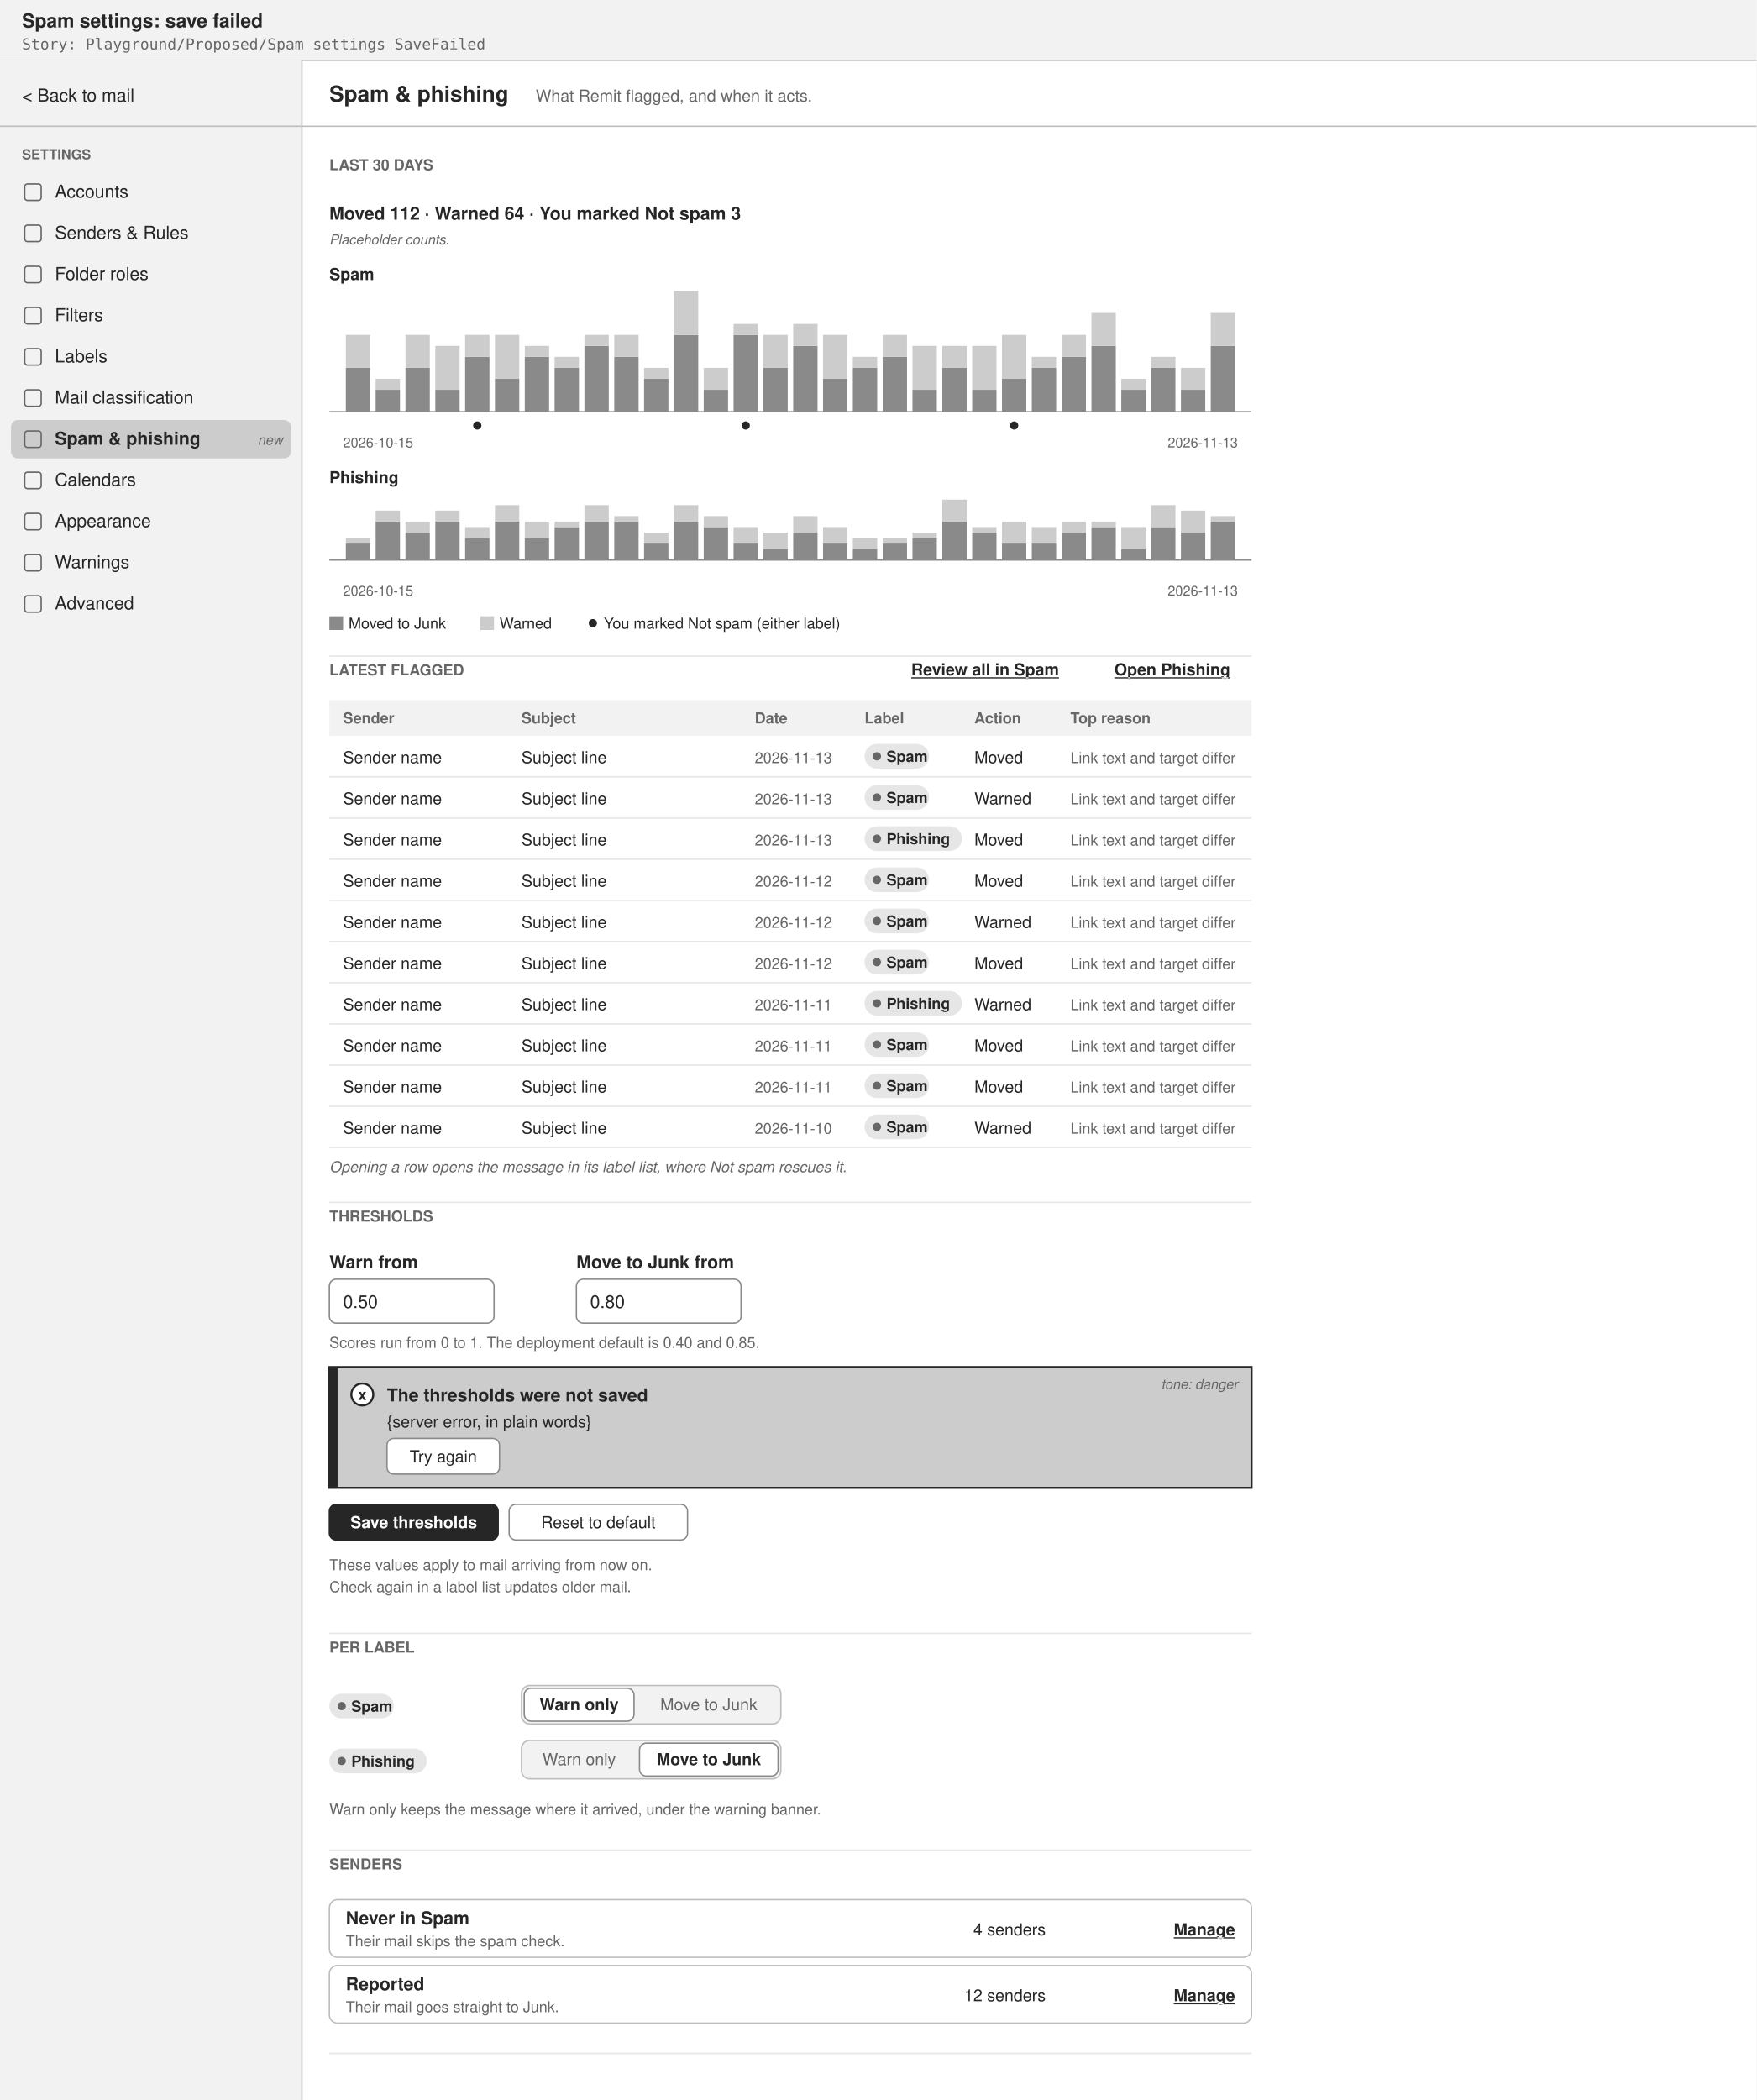
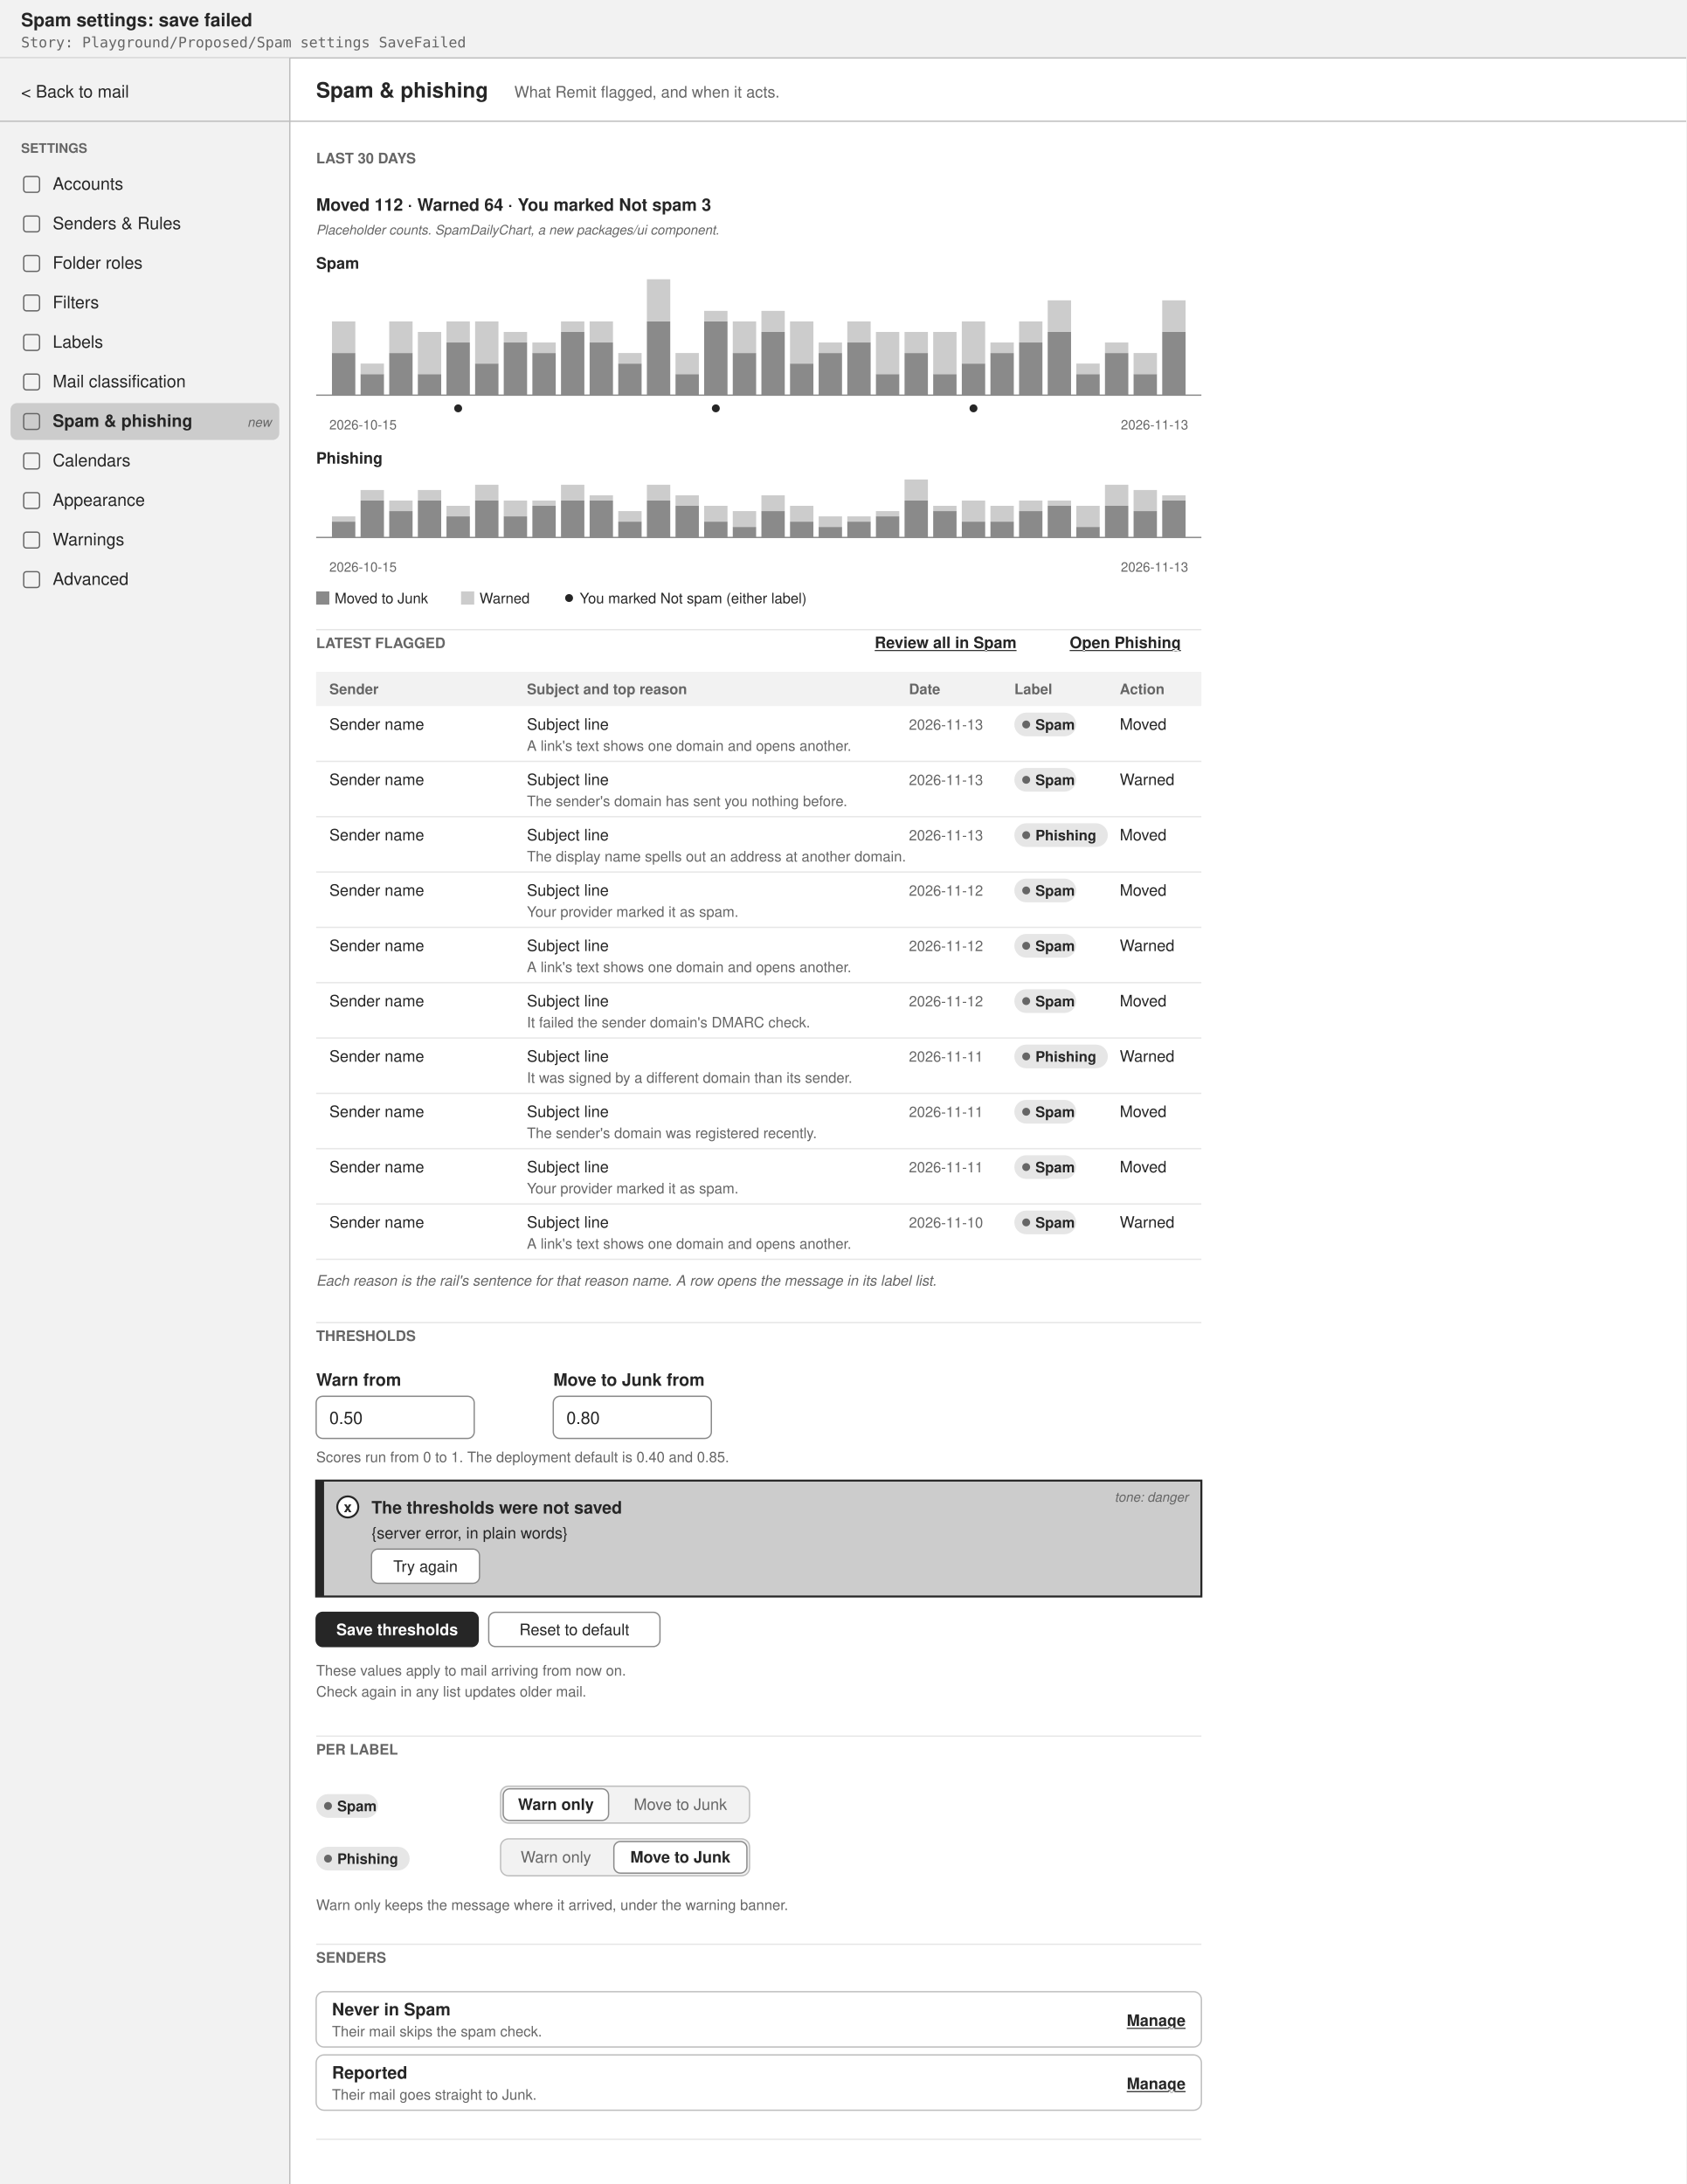
- <svg xmlns="http://www.w3.org/2000/svg" width="1280" height="1530" viewBox="0 0 1280 1530" font-family="Helvetica, Arial, sans-serif">
-   <rect x="0" y="0" width="1280" height="1530" fill="#ffffff" stroke="none" stroke-width="1" />
+ <svg xmlns="http://www.w3.org/2000/svg" width="1280" height="1658" viewBox="0 0 1280 1658" font-family="Helvetica, Arial, sans-serif">
+   <rect x="0" y="0" width="1280" height="1658" fill="#ffffff" stroke="none" stroke-width="1" />
  <rect x="0" y="0" width="1280" height="44" fill="#f2f2f2" stroke="none" stroke-width="1" />
  <line x1="0" y1="44" x2="1280" y2="44" stroke="#bdbdbd" stroke-width="1" />
  <text x="16" y="20" font-size="14" fill="#262626" font-weight="700">Spam settings: save failed</text>
  <text x="16" y="36" font-size="11" fill="#666666" font-family="monospace">Story: Playground/Proposed/Spam settings SaveFailed</text>
  <g transform="translate(0,44)">
-     <rect x="0" y="0" width="220" height="1486" fill="#f2f2f2" stroke="none" stroke-width="1" />
-     <line x1="220" y1="0" x2="220" y2="1486" stroke="#bdbdbd" stroke-width="1" />
+     <rect x="0" y="0" width="220" height="1614" fill="#f2f2f2" stroke="none" stroke-width="1" />
+     <line x1="220" y1="0" x2="220" y2="1614" stroke="#bdbdbd" stroke-width="1" />
    <line x1="0" y1="48" x2="220" y2="48" stroke="#bdbdbd" stroke-width="1" />
    <text x="16" y="30" font-size="13" fill="#262626">&lt; Back to mail</text>
    <text x="16" y="72" font-size="10" fill="#666666" font-weight="700">SETTINGS</text>
    <rect x="18" y="90" width="12" height="12" fill="none" stroke="#666666" stroke-width="1" rx="2" />
    <text x="40" y="100" font-size="13" fill="#262626" font-weight="400">Accounts</text>
    <rect x="18" y="120" width="12" height="12" fill="none" stroke="#666666" stroke-width="1" rx="2" />
    <text x="40" y="130" font-size="13" fill="#262626" font-weight="400">Senders &amp; Rules</text>
    <rect x="18" y="150" width="12" height="12" fill="none" stroke="#666666" stroke-width="1" rx="2" />
    <text x="40" y="160" font-size="13" fill="#262626" font-weight="400">Folder roles</text>
    <rect x="18" y="180" width="12" height="12" fill="none" stroke="#666666" stroke-width="1" rx="2" />
    <text x="40" y="190" font-size="13" fill="#262626" font-weight="400">Filters</text>
    <rect x="18" y="210" width="12" height="12" fill="none" stroke="#666666" stroke-width="1" rx="2" />
    <text x="40" y="220" font-size="13" fill="#262626" font-weight="400">Labels</text>
    <rect x="18" y="240" width="12" height="12" fill="none" stroke="#666666" stroke-width="1" rx="2" />
    <text x="40" y="250" font-size="13" fill="#262626" font-weight="400">Mail classification</text>
    <rect x="8" y="262" width="204" height="28" fill="#cccccc" stroke="none" stroke-width="1" rx="5" />
    <rect x="18" y="270" width="12" height="12" fill="none" stroke="#666666" stroke-width="1" rx="2" />
    <text x="40" y="280" font-size="13" fill="#262626" font-weight="600">Spam &amp; phishing</text>
    <text x="206" y="280" font-size="10" fill="#666666" text-anchor="end" font-style="italic">new</text>
    <rect x="18" y="300" width="12" height="12" fill="none" stroke="#666666" stroke-width="1" rx="2" />
    <text x="40" y="310" font-size="13" fill="#262626" font-weight="400">Calendars</text>
    <rect x="18" y="330" width="12" height="12" fill="none" stroke="#666666" stroke-width="1" rx="2" />
    <text x="40" y="340" font-size="13" fill="#262626" font-weight="400">Appearance</text>
    <rect x="18" y="360" width="12" height="12" fill="none" stroke="#666666" stroke-width="1" rx="2" />
    <text x="40" y="370" font-size="13" fill="#262626" font-weight="400">Warnings</text>
    <rect x="18" y="390" width="12" height="12" fill="none" stroke="#666666" stroke-width="1" rx="2" />
    <text x="40" y="400" font-size="13" fill="#262626" font-weight="400">Advanced</text>
    <line x1="220" y1="48" x2="1280" y2="48" stroke="#bdbdbd" stroke-width="1" />
    <text x="240" y="30" font-size="16" fill="#262626" font-weight="700">Spam &amp; phishing</text>
    <text x="390.4" y="30" font-size="12" fill="#666666">What Remit flagged, and when it acts.</text>
    <text x="240" y="80" font-size="11" fill="#666666" font-weight="700">LAST 30 DAYS</text>
    <text x="240" y="116" font-size="13" fill="#262626" font-weight="600">Moved 112  ·  Warned 64  ·  You marked Not spam 3</text>
-     <text x="240" y="134" font-size="10" fill="#666666" font-style="italic">Placeholder counts.</text>
+     <text x="240" y="134" font-size="10" fill="#666666" font-style="italic">Placeholder counts. SpamDailyChart, a new packages/ui component.</text>
    <text x="240" y="160" font-size="12" fill="#262626" font-weight="600">Spam</text>
    <rect x="240" y="166" width="672" height="120" fill="#ffffff" stroke="none" stroke-width="1" />
    <line x1="240" y1="256" x2="912" y2="256" stroke="#8a8a8a" stroke-width="1" />
    <rect x="252" y="224" width="17.733" height="32" fill="#8a8a8a" stroke="none" stroke-width="1" />
    <rect x="252" y="200" width="17.733" height="24" fill="#cccccc" stroke="none" stroke-width="1" />
    <rect x="273.733" y="240" width="17.733" height="16" fill="#8a8a8a" stroke="none" stroke-width="1" />
    <rect x="273.733" y="232" width="17.733" height="8" fill="#cccccc" stroke="none" stroke-width="1" />
    <rect x="295.467" y="224" width="17.733" height="32" fill="#8a8a8a" stroke="none" stroke-width="1" />
    <rect x="295.467" y="200" width="17.733" height="24" fill="#cccccc" stroke="none" stroke-width="1" />
    <rect x="317.2" y="240" width="17.733" height="16" fill="#8a8a8a" stroke="none" stroke-width="1" />
    <rect x="317.2" y="208" width="17.733" height="32" fill="#cccccc" stroke="none" stroke-width="1" />
    <rect x="338.933" y="216" width="17.733" height="40" fill="#8a8a8a" stroke="none" stroke-width="1" />
    <rect x="338.933" y="200" width="17.733" height="16" fill="#cccccc" stroke="none" stroke-width="1" />
    <circle cx="347.8" cy="266" r="3" fill="#262626" />
    <rect x="360.667" y="232" width="17.733" height="24" fill="#8a8a8a" stroke="none" stroke-width="1" />
    <rect x="360.667" y="200" width="17.733" height="32" fill="#cccccc" stroke="none" stroke-width="1" />
    <rect x="382.4" y="216" width="17.733" height="40" fill="#8a8a8a" stroke="none" stroke-width="1" />
    <rect x="382.4" y="208" width="17.733" height="8" fill="#cccccc" stroke="none" stroke-width="1" />
    <rect x="404.133" y="224" width="17.733" height="32" fill="#8a8a8a" stroke="none" stroke-width="1" />
    <rect x="404.133" y="216" width="17.733" height="8" fill="#cccccc" stroke="none" stroke-width="1" />
    <rect x="425.867" y="208" width="17.733" height="48" fill="#8a8a8a" stroke="none" stroke-width="1" />
    <rect x="425.867" y="200" width="17.733" height="8" fill="#cccccc" stroke="none" stroke-width="1" />
    <rect x="447.6" y="216" width="17.733" height="40" fill="#8a8a8a" stroke="none" stroke-width="1" />
    <rect x="447.6" y="200" width="17.733" height="16" fill="#cccccc" stroke="none" stroke-width="1" />
    <rect x="469.333" y="232" width="17.733" height="24" fill="#8a8a8a" stroke="none" stroke-width="1" />
    <rect x="469.333" y="224" width="17.733" height="8" fill="#cccccc" stroke="none" stroke-width="1" />
    <rect x="491.067" y="200" width="17.733" height="56" fill="#8a8a8a" stroke="none" stroke-width="1" />
    <rect x="491.067" y="168" width="17.733" height="32" fill="#cccccc" stroke="none" stroke-width="1" />
    <rect x="512.8" y="240" width="17.733" height="16" fill="#8a8a8a" stroke="none" stroke-width="1" />
    <rect x="512.8" y="224" width="17.733" height="16" fill="#cccccc" stroke="none" stroke-width="1" />
    <rect x="534.533" y="200" width="17.733" height="56" fill="#8a8a8a" stroke="none" stroke-width="1" />
    <rect x="534.533" y="192" width="17.733" height="8" fill="#cccccc" stroke="none" stroke-width="1" />
    <circle cx="543.4" cy="266" r="3" fill="#262626" />
    <rect x="556.267" y="224" width="17.733" height="32" fill="#8a8a8a" stroke="none" stroke-width="1" />
    <rect x="556.267" y="200" width="17.733" height="24" fill="#cccccc" stroke="none" stroke-width="1" />
    <rect x="578" y="208" width="17.733" height="48" fill="#8a8a8a" stroke="none" stroke-width="1" />
    <rect x="578" y="192" width="17.733" height="16" fill="#cccccc" stroke="none" stroke-width="1" />
    <rect x="599.733" y="232" width="17.733" height="24" fill="#8a8a8a" stroke="none" stroke-width="1" />
    <rect x="599.733" y="200" width="17.733" height="32" fill="#cccccc" stroke="none" stroke-width="1" />
    <rect x="621.467" y="224" width="17.733" height="32" fill="#8a8a8a" stroke="none" stroke-width="1" />
    <rect x="621.467" y="216" width="17.733" height="8" fill="#cccccc" stroke="none" stroke-width="1" />
    <rect x="643.2" y="216" width="17.733" height="40" fill="#8a8a8a" stroke="none" stroke-width="1" />
    <rect x="643.2" y="200" width="17.733" height="16" fill="#cccccc" stroke="none" stroke-width="1" />
    <rect x="664.933" y="240" width="17.733" height="16" fill="#8a8a8a" stroke="none" stroke-width="1" />
    <rect x="664.933" y="208" width="17.733" height="32" fill="#cccccc" stroke="none" stroke-width="1" />
    <rect x="686.667" y="224" width="17.733" height="32" fill="#8a8a8a" stroke="none" stroke-width="1" />
    <rect x="686.667" y="208" width="17.733" height="16" fill="#cccccc" stroke="none" stroke-width="1" />
    <rect x="708.4" y="240" width="17.733" height="16" fill="#8a8a8a" stroke="none" stroke-width="1" />
    <rect x="708.4" y="208" width="17.733" height="32" fill="#cccccc" stroke="none" stroke-width="1" />
    <rect x="730.133" y="232" width="17.733" height="24" fill="#8a8a8a" stroke="none" stroke-width="1" />
    <rect x="730.133" y="200" width="17.733" height="32" fill="#cccccc" stroke="none" stroke-width="1" />
    <circle cx="739" cy="266" r="3" fill="#262626" />
    <rect x="751.867" y="224" width="17.733" height="32" fill="#8a8a8a" stroke="none" stroke-width="1" />
    <rect x="751.867" y="216" width="17.733" height="8" fill="#cccccc" stroke="none" stroke-width="1" />
    <rect x="773.6" y="216" width="17.733" height="40" fill="#8a8a8a" stroke="none" stroke-width="1" />
    <rect x="773.6" y="200" width="17.733" height="16" fill="#cccccc" stroke="none" stroke-width="1" />
    <rect x="795.333" y="208" width="17.733" height="48" fill="#8a8a8a" stroke="none" stroke-width="1" />
    <rect x="795.333" y="184" width="17.733" height="24" fill="#cccccc" stroke="none" stroke-width="1" />
    <rect x="817.067" y="240" width="17.733" height="16" fill="#8a8a8a" stroke="none" stroke-width="1" />
    <rect x="817.067" y="232" width="17.733" height="8" fill="#cccccc" stroke="none" stroke-width="1" />
    <rect x="838.8" y="224" width="17.733" height="32" fill="#8a8a8a" stroke="none" stroke-width="1" />
    <rect x="838.8" y="216" width="17.733" height="8" fill="#cccccc" stroke="none" stroke-width="1" />
    <rect x="860.533" y="240" width="17.733" height="16" fill="#8a8a8a" stroke="none" stroke-width="1" />
    <rect x="860.533" y="224" width="17.733" height="16" fill="#cccccc" stroke="none" stroke-width="1" />
    <rect x="882.267" y="208" width="17.733" height="48" fill="#8a8a8a" stroke="none" stroke-width="1" />
    <rect x="882.267" y="184" width="17.733" height="24" fill="#cccccc" stroke="none" stroke-width="1" />
    <text x="250" y="282" font-size="10" fill="#666666">2026-10-15</text>
    <text x="902" y="282" font-size="10" fill="#666666" text-anchor="end">2026-11-13</text>
    <text x="240" y="308" font-size="12" fill="#262626" font-weight="600">Phishing</text>
    <rect x="240" y="314" width="672" height="80" fill="#ffffff" stroke="none" stroke-width="1" />
    <line x1="240" y1="364" x2="912" y2="364" stroke="#8a8a8a" stroke-width="1" />
    <rect x="252" y="352" width="17.733" height="12" fill="#8a8a8a" stroke="none" stroke-width="1" />
    <rect x="252" y="348" width="17.733" height="4" fill="#cccccc" stroke="none" stroke-width="1" />
    <rect x="273.733" y="336" width="17.733" height="28" fill="#8a8a8a" stroke="none" stroke-width="1" />
    <rect x="273.733" y="328" width="17.733" height="8" fill="#cccccc" stroke="none" stroke-width="1" />
    <rect x="295.467" y="344" width="17.733" height="20" fill="#8a8a8a" stroke="none" stroke-width="1" />
    <rect x="295.467" y="336" width="17.733" height="8" fill="#cccccc" stroke="none" stroke-width="1" />
    <rect x="317.2" y="336" width="17.733" height="28" fill="#8a8a8a" stroke="none" stroke-width="1" />
    <rect x="317.2" y="328" width="17.733" height="8" fill="#cccccc" stroke="none" stroke-width="1" />
    <rect x="338.933" y="348" width="17.733" height="16" fill="#8a8a8a" stroke="none" stroke-width="1" />
    <rect x="338.933" y="340" width="17.733" height="8" fill="#cccccc" stroke="none" stroke-width="1" />
    <rect x="360.667" y="336" width="17.733" height="28" fill="#8a8a8a" stroke="none" stroke-width="1" />
    <rect x="360.667" y="324" width="17.733" height="12" fill="#cccccc" stroke="none" stroke-width="1" />
    <rect x="382.4" y="348" width="17.733" height="16" fill="#8a8a8a" stroke="none" stroke-width="1" />
    <rect x="382.4" y="336" width="17.733" height="12" fill="#cccccc" stroke="none" stroke-width="1" />
    <rect x="404.133" y="340" width="17.733" height="24" fill="#8a8a8a" stroke="none" stroke-width="1" />
    <rect x="404.133" y="336" width="17.733" height="4" fill="#cccccc" stroke="none" stroke-width="1" />
    <rect x="425.867" y="336" width="17.733" height="28" fill="#8a8a8a" stroke="none" stroke-width="1" />
    <rect x="425.867" y="324" width="17.733" height="12" fill="#cccccc" stroke="none" stroke-width="1" />
    <rect x="447.6" y="336" width="17.733" height="28" fill="#8a8a8a" stroke="none" stroke-width="1" />
    <rect x="447.6" y="332" width="17.733" height="4" fill="#cccccc" stroke="none" stroke-width="1" />
    <rect x="469.333" y="352" width="17.733" height="12" fill="#8a8a8a" stroke="none" stroke-width="1" />
    <rect x="469.333" y="344" width="17.733" height="8" fill="#cccccc" stroke="none" stroke-width="1" />
    <rect x="491.067" y="336" width="17.733" height="28" fill="#8a8a8a" stroke="none" stroke-width="1" />
    <rect x="491.067" y="324" width="17.733" height="12" fill="#cccccc" stroke="none" stroke-width="1" />
    <rect x="512.8" y="340" width="17.733" height="24" fill="#8a8a8a" stroke="none" stroke-width="1" />
    <rect x="512.8" y="332" width="17.733" height="8" fill="#cccccc" stroke="none" stroke-width="1" />
    <rect x="534.533" y="352" width="17.733" height="12" fill="#8a8a8a" stroke="none" stroke-width="1" />
    <rect x="534.533" y="340" width="17.733" height="12" fill="#cccccc" stroke="none" stroke-width="1" />
    <rect x="556.267" y="356" width="17.733" height="8" fill="#8a8a8a" stroke="none" stroke-width="1" />
    <rect x="556.267" y="344" width="17.733" height="12" fill="#cccccc" stroke="none" stroke-width="1" />
    <rect x="578" y="344" width="17.733" height="20" fill="#8a8a8a" stroke="none" stroke-width="1" />
    <rect x="578" y="332" width="17.733" height="12" fill="#cccccc" stroke="none" stroke-width="1" />
    <rect x="599.733" y="352" width="17.733" height="12" fill="#8a8a8a" stroke="none" stroke-width="1" />
    <rect x="599.733" y="340" width="17.733" height="12" fill="#cccccc" stroke="none" stroke-width="1" />
    <rect x="621.467" y="356" width="17.733" height="8" fill="#8a8a8a" stroke="none" stroke-width="1" />
    <rect x="621.467" y="348" width="17.733" height="8" fill="#cccccc" stroke="none" stroke-width="1" />
    <rect x="643.2" y="352" width="17.733" height="12" fill="#8a8a8a" stroke="none" stroke-width="1" />
    <rect x="643.2" y="348" width="17.733" height="4" fill="#cccccc" stroke="none" stroke-width="1" />
    <rect x="664.933" y="348" width="17.733" height="16" fill="#8a8a8a" stroke="none" stroke-width="1" />
    <rect x="664.933" y="344" width="17.733" height="4" fill="#cccccc" stroke="none" stroke-width="1" />
    <rect x="686.667" y="336" width="17.733" height="28" fill="#8a8a8a" stroke="none" stroke-width="1" />
    <rect x="686.667" y="320" width="17.733" height="16" fill="#cccccc" stroke="none" stroke-width="1" />
    <rect x="708.4" y="344" width="17.733" height="20" fill="#8a8a8a" stroke="none" stroke-width="1" />
    <rect x="708.4" y="340" width="17.733" height="4" fill="#cccccc" stroke="none" stroke-width="1" />
    <rect x="730.133" y="352" width="17.733" height="12" fill="#8a8a8a" stroke="none" stroke-width="1" />
    <rect x="730.133" y="336" width="17.733" height="16" fill="#cccccc" stroke="none" stroke-width="1" />
    <rect x="751.867" y="352" width="17.733" height="12" fill="#8a8a8a" stroke="none" stroke-width="1" />
    <rect x="751.867" y="340" width="17.733" height="12" fill="#cccccc" stroke="none" stroke-width="1" />
    <rect x="773.6" y="344" width="17.733" height="20" fill="#8a8a8a" stroke="none" stroke-width="1" />
    <rect x="773.6" y="336" width="17.733" height="8" fill="#cccccc" stroke="none" stroke-width="1" />
    <rect x="795.333" y="340" width="17.733" height="24" fill="#8a8a8a" stroke="none" stroke-width="1" />
    <rect x="795.333" y="336" width="17.733" height="4" fill="#cccccc" stroke="none" stroke-width="1" />
    <rect x="817.067" y="356" width="17.733" height="8" fill="#8a8a8a" stroke="none" stroke-width="1" />
    <rect x="817.067" y="340" width="17.733" height="16" fill="#cccccc" stroke="none" stroke-width="1" />
    <rect x="838.8" y="340" width="17.733" height="24" fill="#8a8a8a" stroke="none" stroke-width="1" />
    <rect x="838.8" y="324" width="17.733" height="16" fill="#cccccc" stroke="none" stroke-width="1" />
    <rect x="860.533" y="344" width="17.733" height="20" fill="#8a8a8a" stroke="none" stroke-width="1" />
    <rect x="860.533" y="328" width="17.733" height="16" fill="#cccccc" stroke="none" stroke-width="1" />
    <rect x="882.267" y="336" width="17.733" height="28" fill="#8a8a8a" stroke="none" stroke-width="1" />
    <rect x="882.267" y="332" width="17.733" height="4" fill="#cccccc" stroke="none" stroke-width="1" />
    <text x="250" y="390" font-size="10" fill="#666666">2026-10-15</text>
    <text x="902" y="390" font-size="10" fill="#666666" text-anchor="end">2026-11-13</text>
    <rect x="240" y="405" width="10" height="10" fill="#8a8a8a" stroke="none" stroke-width="1" />
    <text x="254" y="414" font-size="11" fill="#262626">Moved to Junk</text>
    <rect x="350" y="405" width="10" height="10" fill="#cccccc" stroke="none" stroke-width="1" />
    <text x="364" y="414" font-size="11" fill="#262626">Warned</text>
    <circle cx="432" cy="410" r="3" fill="#262626" />
    <text x="440" y="414" font-size="11" fill="#262626">You marked Not spam (either label)</text>
    <line x1="240" y1="434" x2="912" y2="434" stroke="#e6e6e6" stroke-width="1" />
    <text x="240" y="448" font-size="11" fill="#666666" font-weight="700">LATEST FLAGGED</text>
    <text x="664" y="448" font-size="12" fill="#262626" font-weight="600" text-decoration="underline">Review all in Spam</text>
    <text x="812" y="448" font-size="12" fill="#262626" font-weight="600" text-decoration="underline">Open Phishing</text>
    <rect x="240" y="466" width="672" height="26" fill="#f2f2f2" stroke="none" stroke-width="1" />
    <text x="250" y="483" font-size="11" fill="#666666" font-weight="700">Sender</text>
-     <text x="380" y="483" font-size="11" fill="#666666" font-weight="700">Subject</text>
-     <text x="550" y="483" font-size="11" fill="#666666" font-weight="700">Date</text>
-     <text x="630" y="483" font-size="11" fill="#666666" font-weight="700">Label</text>
-     <text x="710" y="483" font-size="11" fill="#666666" font-weight="700">Action</text>
-     <text x="780" y="483" font-size="11" fill="#666666" font-weight="700">Top reason</text>
-     <line x1="240" y1="522" x2="912" y2="522" stroke="#e6e6e6" stroke-width="1" />
-     <text x="250" y="512" font-size="12" fill="#262626">Sender name</text>
-     <text x="380" y="512" font-size="12" fill="#262626">Subject line</text>
-     <text x="550" y="512" font-size="11" fill="#666666">2026-11-13</text>
-     <rect x="630" y="498" width="47" height="18" fill="#e6e6e6" stroke="none" stroke-width="1" rx="9" />
-     <circle cx="639" cy="507" r="3" fill="#666666" />
-     <text x="646" y="511" font-size="11" fill="#262626" font-weight="600">Spam</text>
-     <text x="710" y="512" font-size="12" fill="#262626">Moved</text>
-     <text x="780" y="512" font-size="11" fill="#666666">Link text and target differ</text>
-     <line x1="240" y1="552" x2="912" y2="552" stroke="#e6e6e6" stroke-width="1" />
-     <text x="250" y="542" font-size="12" fill="#262626">Sender name</text>
-     <text x="380" y="542" font-size="12" fill="#262626">Subject line</text>
-     <text x="550" y="542" font-size="11" fill="#666666">2026-11-13</text>
-     <rect x="630" y="528" width="47" height="18" fill="#e6e6e6" stroke="none" stroke-width="1" rx="9" />
-     <circle cx="639" cy="537" r="3" fill="#666666" />
-     <text x="646" y="541" font-size="11" fill="#262626" font-weight="600">Spam</text>
-     <text x="710" y="542" font-size="12" fill="#262626">Warned</text>
-     <text x="780" y="542" font-size="11" fill="#666666">Link text and target differ</text>
-     <line x1="240" y1="582" x2="912" y2="582" stroke="#e6e6e6" stroke-width="1" />
-     <text x="250" y="572" font-size="12" fill="#262626">Sender name</text>
-     <text x="380" y="572" font-size="12" fill="#262626">Subject line</text>
-     <text x="550" y="572" font-size="11" fill="#666666">2026-11-13</text>
-     <rect x="630" y="558" width="71" height="18" fill="#e6e6e6" stroke="none" stroke-width="1" rx="9" />
-     <circle cx="639" cy="567" r="3" fill="#666666" />
-     <text x="646" y="571" font-size="11" fill="#262626" font-weight="600">Phishing</text>
-     <text x="710" y="572" font-size="12" fill="#262626">Moved</text>
-     <text x="780" y="572" font-size="11" fill="#666666">Link text and target differ</text>
-     <line x1="240" y1="612" x2="912" y2="612" stroke="#e6e6e6" stroke-width="1" />
-     <text x="250" y="602" font-size="12" fill="#262626">Sender name</text>
-     <text x="380" y="602" font-size="12" fill="#262626">Subject line</text>
-     <text x="550" y="602" font-size="11" fill="#666666">2026-11-12</text>
-     <rect x="630" y="588" width="47" height="18" fill="#e6e6e6" stroke="none" stroke-width="1" rx="9" />
-     <circle cx="639" cy="597" r="3" fill="#666666" />
-     <text x="646" y="601" font-size="11" fill="#262626" font-weight="600">Spam</text>
-     <text x="710" y="602" font-size="12" fill="#262626">Moved</text>
-     <text x="780" y="602" font-size="11" fill="#666666">Link text and target differ</text>
-     <line x1="240" y1="642" x2="912" y2="642" stroke="#e6e6e6" stroke-width="1" />
-     <text x="250" y="632" font-size="12" fill="#262626">Sender name</text>
-     <text x="380" y="632" font-size="12" fill="#262626">Subject line</text>
-     <text x="550" y="632" font-size="11" fill="#666666">2026-11-12</text>
-     <rect x="630" y="618" width="47" height="18" fill="#e6e6e6" stroke="none" stroke-width="1" rx="9" />
-     <circle cx="639" cy="627" r="3" fill="#666666" />
-     <text x="646" y="631" font-size="11" fill="#262626" font-weight="600">Spam</text>
-     <text x="710" y="632" font-size="12" fill="#262626">Warned</text>
-     <text x="780" y="632" font-size="11" fill="#666666">Link text and target differ</text>
-     <line x1="240" y1="672" x2="912" y2="672" stroke="#e6e6e6" stroke-width="1" />
-     <text x="250" y="662" font-size="12" fill="#262626">Sender name</text>
-     <text x="380" y="662" font-size="12" fill="#262626">Subject line</text>
-     <text x="550" y="662" font-size="11" fill="#666666">2026-11-12</text>
-     <rect x="630" y="648" width="47" height="18" fill="#e6e6e6" stroke="none" stroke-width="1" rx="9" />
-     <circle cx="639" cy="657" r="3" fill="#666666" />
-     <text x="646" y="661" font-size="11" fill="#262626" font-weight="600">Spam</text>
-     <text x="710" y="662" font-size="12" fill="#262626">Moved</text>
-     <text x="780" y="662" font-size="11" fill="#666666">Link text and target differ</text>
+     <text x="400" y="483" font-size="11" fill="#666666" font-weight="700">Subject and top reason</text>
+     <text x="690" y="483" font-size="11" fill="#666666" font-weight="700">Date</text>
+     <text x="770" y="483" font-size="11" fill="#666666" font-weight="700">Label</text>
+     <text x="850" y="483" font-size="11" fill="#666666" font-weight="700">Action</text>
+     <line x1="240" y1="534" x2="912" y2="534" stroke="#e6e6e6" stroke-width="1" />
+     <text x="250" y="510" font-size="12" fill="#262626">Sender name</text>
+     <text x="400" y="510" font-size="12" fill="#262626">Subject line</text>
+     <text x="400" y="526" font-size="11" fill="#666666">A link's text shows one domain and opens another.</text>
+     <text x="690" y="510" font-size="11" fill="#666666">2026-11-13</text>
+     <rect x="770" y="497" width="47" height="18" fill="#e6e6e6" stroke="none" stroke-width="1" rx="9" />
+     <circle cx="779" cy="506" r="3" fill="#666666" />
+     <text x="786" y="510" font-size="11" fill="#262626" font-weight="600">Spam</text>
+     <text x="850" y="510" font-size="12" fill="#262626">Moved</text>
+     <line x1="240" y1="576" x2="912" y2="576" stroke="#e6e6e6" stroke-width="1" />
+     <text x="250" y="552" font-size="12" fill="#262626">Sender name</text>
+     <text x="400" y="552" font-size="12" fill="#262626">Subject line</text>
+     <text x="400" y="568" font-size="11" fill="#666666">The sender's domain has sent you nothing before.</text>
+     <text x="690" y="552" font-size="11" fill="#666666">2026-11-13</text>
+     <rect x="770" y="539" width="47" height="18" fill="#e6e6e6" stroke="none" stroke-width="1" rx="9" />
+     <circle cx="779" cy="548" r="3" fill="#666666" />
+     <text x="786" y="552" font-size="11" fill="#262626" font-weight="600">Spam</text>
+     <text x="850" y="552" font-size="12" fill="#262626">Warned</text>
+     <line x1="240" y1="618" x2="912" y2="618" stroke="#e6e6e6" stroke-width="1" />
+     <text x="250" y="594" font-size="12" fill="#262626">Sender name</text>
+     <text x="400" y="594" font-size="12" fill="#262626">Subject line</text>
+     <text x="400" y="610" font-size="11" fill="#666666">The display name spells out an address at another domain.</text>
+     <text x="690" y="594" font-size="11" fill="#666666">2026-11-13</text>
+     <rect x="770" y="581" width="71" height="18" fill="#e6e6e6" stroke="none" stroke-width="1" rx="9" />
+     <circle cx="779" cy="590" r="3" fill="#666666" />
+     <text x="786" y="594" font-size="11" fill="#262626" font-weight="600">Phishing</text>
+     <text x="850" y="594" font-size="12" fill="#262626">Moved</text>
+     <line x1="240" y1="660" x2="912" y2="660" stroke="#e6e6e6" stroke-width="1" />
+     <text x="250" y="636" font-size="12" fill="#262626">Sender name</text>
+     <text x="400" y="636" font-size="12" fill="#262626">Subject line</text>
+     <text x="400" y="652" font-size="11" fill="#666666">Your provider marked it as spam.</text>
+     <text x="690" y="636" font-size="11" fill="#666666">2026-11-12</text>
+     <rect x="770" y="623" width="47" height="18" fill="#e6e6e6" stroke="none" stroke-width="1" rx="9" />
+     <circle cx="779" cy="632" r="3" fill="#666666" />
+     <text x="786" y="636" font-size="11" fill="#262626" font-weight="600">Spam</text>
+     <text x="850" y="636" font-size="12" fill="#262626">Moved</text>
    <line x1="240" y1="702" x2="912" y2="702" stroke="#e6e6e6" stroke-width="1" />
-     <text x="250" y="692" font-size="12" fill="#262626">Sender name</text>
-     <text x="380" y="692" font-size="12" fill="#262626">Subject line</text>
-     <text x="550" y="692" font-size="11" fill="#666666">2026-11-11</text>
-     <rect x="630" y="678" width="71" height="18" fill="#e6e6e6" stroke="none" stroke-width="1" rx="9" />
-     <circle cx="639" cy="687" r="3" fill="#666666" />
-     <text x="646" y="691" font-size="11" fill="#262626" font-weight="600">Phishing</text>
-     <text x="710" y="692" font-size="12" fill="#262626">Warned</text>
-     <text x="780" y="692" font-size="11" fill="#666666">Link text and target differ</text>
-     <line x1="240" y1="732" x2="912" y2="732" stroke="#e6e6e6" stroke-width="1" />
-     <text x="250" y="722" font-size="12" fill="#262626">Sender name</text>
-     <text x="380" y="722" font-size="12" fill="#262626">Subject line</text>
-     <text x="550" y="722" font-size="11" fill="#666666">2026-11-11</text>
-     <rect x="630" y="708" width="47" height="18" fill="#e6e6e6" stroke="none" stroke-width="1" rx="9" />
-     <circle cx="639" cy="717" r="3" fill="#666666" />
-     <text x="646" y="721" font-size="11" fill="#262626" font-weight="600">Spam</text>
-     <text x="710" y="722" font-size="12" fill="#262626">Moved</text>
-     <text x="780" y="722" font-size="11" fill="#666666">Link text and target differ</text>
-     <line x1="240" y1="762" x2="912" y2="762" stroke="#e6e6e6" stroke-width="1" />
-     <text x="250" y="752" font-size="12" fill="#262626">Sender name</text>
-     <text x="380" y="752" font-size="12" fill="#262626">Subject line</text>
-     <text x="550" y="752" font-size="11" fill="#666666">2026-11-11</text>
-     <rect x="630" y="738" width="47" height="18" fill="#e6e6e6" stroke="none" stroke-width="1" rx="9" />
-     <circle cx="639" cy="747" r="3" fill="#666666" />
-     <text x="646" y="751" font-size="11" fill="#262626" font-weight="600">Spam</text>
-     <text x="710" y="752" font-size="12" fill="#262626">Moved</text>
-     <text x="780" y="752" font-size="11" fill="#666666">Link text and target differ</text>
-     <line x1="240" y1="792" x2="912" y2="792" stroke="#e6e6e6" stroke-width="1" />
-     <text x="250" y="782" font-size="12" fill="#262626">Sender name</text>
-     <text x="380" y="782" font-size="12" fill="#262626">Subject line</text>
-     <text x="550" y="782" font-size="11" fill="#666666">2026-11-10</text>
-     <rect x="630" y="768" width="47" height="18" fill="#e6e6e6" stroke="none" stroke-width="1" rx="9" />
-     <circle cx="639" cy="777" r="3" fill="#666666" />
-     <text x="646" y="781" font-size="11" fill="#262626" font-weight="600">Spam</text>
-     <text x="710" y="782" font-size="12" fill="#262626">Warned</text>
-     <text x="780" y="782" font-size="11" fill="#666666">Link text and target differ</text>
-     <text x="240" y="810" font-size="11" fill="#666666" font-style="italic">Opening a row opens the message in its label list, where Not spam rescues it.</text>
-     <line x1="240" y1="832" x2="912" y2="832" stroke="#e6e6e6" stroke-width="1" />
-     <text x="240" y="846" font-size="11" fill="#666666" font-weight="700">THRESHOLDS</text>
-     <text x="240" y="880" font-size="13" fill="#262626" font-weight="600">Warn from</text>
-     <rect x="240" y="888" width="120" height="32" fill="#ffffff" stroke="#8a8a8a" stroke-width="1" rx="5" />
-     <text x="250" y="909" font-size="13" fill="#262626">0.50</text>
-     <text x="420" y="880" font-size="13" fill="#262626" font-weight="600">Move to Junk from</text>
-     <rect x="420" y="888" width="120" height="32" fill="#ffffff" stroke="#8a8a8a" stroke-width="1" rx="5" />
-     <text x="430" y="909" font-size="13" fill="#262626">0.80</text>
-     <text x="240" y="938" font-size="11" fill="#666666">Scores run from 0 to 1. The deployment default is 0.40 and 0.85.</text>
-     <rect x="240" y="952" width="672" height="88" fill="#cccccc" stroke="#262626" stroke-width="1.5" />
-     <rect x="240" y="952" width="6" height="88" fill="#262626" stroke="none" stroke-width="1" />
-     <circle cx="264" cy="972" r="8" fill="#ffffff" stroke="#262626" stroke-width="1.5" />
-     <text x="264" y="976" font-size="11" fill="#262626" font-weight="700" text-anchor="middle">x</text>
-     <text x="902" y="968" font-size="10" fill="#666666" text-anchor="end" font-style="italic">tone: danger</text>
-     <text x="282" y="977" font-size="13" fill="#262626" font-weight="700">The thresholds were not saved</text>
-     <text x="282" y="996" font-size="12" fill="#262626">{server error, in plain words}</text>
-     <rect x="282" y="1004" width="82" height="26" fill="#ffffff" stroke="#8a8a8a" stroke-width="1" rx="5" />
-     <text x="323" y="1021.32" font-size="12" fill="#262626" font-weight="500" text-anchor="middle">Try again</text>
-     <rect x="240" y="1052" width="123" height="26" fill="#262626" stroke="#262626" stroke-width="1" rx="5" />
-     <text x="301.5" y="1069.32" font-size="12" fill="#ffffff" font-weight="600" text-anchor="middle">Save thresholds</text>
-     <rect x="371" y="1052" width="130" height="26" fill="#ffffff" stroke="#8a8a8a" stroke-width="1" rx="5" />
-     <text x="436" y="1069.32" font-size="12" fill="#262626" font-weight="500" text-anchor="middle">Reset to default</text>
-     <text x="240" y="1100" font-size="11" fill="#666666">These values apply to mail arriving from now on.</text>
-     <text x="240" y="1116" font-size="11" fill="#666666">Check again in a label list updates older mail.</text>
-     <line x1="240" y1="1146" x2="912" y2="1146" stroke="#e6e6e6" stroke-width="1" />
-     <text x="240" y="1160" font-size="11" fill="#666666" font-weight="700">PER LABEL</text>
-     <rect x="240" y="1190" width="47" height="18" fill="#e6e6e6" stroke="none" stroke-width="1" rx="9" />
-     <circle cx="249" cy="1199" r="3" fill="#666666" />
-     <text x="256" y="1203" font-size="11" fill="#262626" font-weight="600">Spam</text>
-     <rect x="380" y="1184" width="189" height="28" fill="#f2f2f2" stroke="#bdbdbd" stroke-width="1" rx="6" />
-     <rect x="382" y="1186" width="80" height="24" fill="#ffffff" stroke="#8a8a8a" stroke-width="1" rx="5" />
-     <text x="422" y="1202" font-size="12" fill="#262626" font-weight="600" text-anchor="middle">Warn only</text>
-     <text x="516.5" y="1202" font-size="12" fill="#666666" font-weight="400" text-anchor="middle">Move to Junk</text>
-     <rect x="240" y="1230" width="71" height="18" fill="#e6e6e6" stroke="none" stroke-width="1" rx="9" />
-     <circle cx="249" cy="1239" r="3" fill="#666666" />
-     <text x="256" y="1243" font-size="11" fill="#262626" font-weight="600">Phishing</text>
-     <rect x="380" y="1224" width="189" height="28" fill="#f2f2f2" stroke="#bdbdbd" stroke-width="1" rx="6" />
-     <text x="422" y="1242" font-size="12" fill="#666666" font-weight="400" text-anchor="middle">Warn only</text>
-     <rect x="466" y="1226" width="101" height="24" fill="#ffffff" stroke="#8a8a8a" stroke-width="1" rx="5" />
-     <text x="516.5" y="1242" font-size="12" fill="#262626" font-weight="600" text-anchor="middle">Move to Junk</text>
-     <text x="240" y="1278" font-size="11" fill="#666666">Warn only keeps the message where it arrived, under the warning banner.</text>
-     <line x1="240" y1="1304" x2="912" y2="1304" stroke="#e6e6e6" stroke-width="1" />
-     <text x="240" y="1318" font-size="11" fill="#666666" font-weight="700">SENDERS</text>
-     <rect x="240" y="1340" width="672" height="42" fill="none" stroke="#bdbdbd" stroke-width="1" rx="6" />
-     <text x="252" y="1358" font-size="13" fill="#262626" font-weight="600">Never in Spam</text>
-     <text x="252" y="1374" font-size="11" fill="#666666">Their mail skips the spam check.</text>
-     <text x="762" y="1366" font-size="12" fill="#262626" text-anchor="end">4 senders</text>
-     <text x="900" y="1366" font-size="12" fill="#262626" font-weight="600" text-anchor="end" text-decoration="underline">Manage</text>
-     <rect x="240" y="1388" width="672" height="42" fill="none" stroke="#bdbdbd" stroke-width="1" rx="6" />
-     <text x="252" y="1406" font-size="13" fill="#262626" font-weight="600">Reported</text>
-     <text x="252" y="1422" font-size="11" fill="#666666">Their mail goes straight to Junk.</text>
-     <text x="762" y="1414" font-size="12" fill="#262626" text-anchor="end">12 senders</text>
-     <text x="900" y="1414" font-size="12" fill="#262626" font-weight="600" text-anchor="end" text-decoration="underline">Manage</text>
-     <line x1="240" y1="1452" x2="912" y2="1452" stroke="#e6e6e6" stroke-width="1" />
+     <text x="250" y="678" font-size="12" fill="#262626">Sender name</text>
+     <text x="400" y="678" font-size="12" fill="#262626">Subject line</text>
+     <text x="400" y="694" font-size="11" fill="#666666">A link's text shows one domain and opens another.</text>
+     <text x="690" y="678" font-size="11" fill="#666666">2026-11-12</text>
+     <rect x="770" y="665" width="47" height="18" fill="#e6e6e6" stroke="none" stroke-width="1" rx="9" />
+     <circle cx="779" cy="674" r="3" fill="#666666" />
+     <text x="786" y="678" font-size="11" fill="#262626" font-weight="600">Spam</text>
+     <text x="850" y="678" font-size="12" fill="#262626">Warned</text>
+     <line x1="240" y1="744" x2="912" y2="744" stroke="#e6e6e6" stroke-width="1" />
+     <text x="250" y="720" font-size="12" fill="#262626">Sender name</text>
+     <text x="400" y="720" font-size="12" fill="#262626">Subject line</text>
+     <text x="400" y="736" font-size="11" fill="#666666">It failed the sender domain's DMARC check.</text>
+     <text x="690" y="720" font-size="11" fill="#666666">2026-11-12</text>
+     <rect x="770" y="707" width="47" height="18" fill="#e6e6e6" stroke="none" stroke-width="1" rx="9" />
+     <circle cx="779" cy="716" r="3" fill="#666666" />
+     <text x="786" y="720" font-size="11" fill="#262626" font-weight="600">Spam</text>
+     <text x="850" y="720" font-size="12" fill="#262626">Moved</text>
+     <line x1="240" y1="786" x2="912" y2="786" stroke="#e6e6e6" stroke-width="1" />
+     <text x="250" y="762" font-size="12" fill="#262626">Sender name</text>
+     <text x="400" y="762" font-size="12" fill="#262626">Subject line</text>
+     <text x="400" y="778" font-size="11" fill="#666666">It was signed by a different domain than its sender.</text>
+     <text x="690" y="762" font-size="11" fill="#666666">2026-11-11</text>
+     <rect x="770" y="749" width="71" height="18" fill="#e6e6e6" stroke="none" stroke-width="1" rx="9" />
+     <circle cx="779" cy="758" r="3" fill="#666666" />
+     <text x="786" y="762" font-size="11" fill="#262626" font-weight="600">Phishing</text>
+     <text x="850" y="762" font-size="12" fill="#262626">Warned</text>
+     <line x1="240" y1="828" x2="912" y2="828" stroke="#e6e6e6" stroke-width="1" />
+     <text x="250" y="804" font-size="12" fill="#262626">Sender name</text>
+     <text x="400" y="804" font-size="12" fill="#262626">Subject line</text>
+     <text x="400" y="820" font-size="11" fill="#666666">The sender's domain was registered recently.</text>
+     <text x="690" y="804" font-size="11" fill="#666666">2026-11-11</text>
+     <rect x="770" y="791" width="47" height="18" fill="#e6e6e6" stroke="none" stroke-width="1" rx="9" />
+     <circle cx="779" cy="800" r="3" fill="#666666" />
+     <text x="786" y="804" font-size="11" fill="#262626" font-weight="600">Spam</text>
+     <text x="850" y="804" font-size="12" fill="#262626">Moved</text>
+     <line x1="240" y1="870" x2="912" y2="870" stroke="#e6e6e6" stroke-width="1" />
+     <text x="250" y="846" font-size="12" fill="#262626">Sender name</text>
+     <text x="400" y="846" font-size="12" fill="#262626">Subject line</text>
+     <text x="400" y="862" font-size="11" fill="#666666">Your provider marked it as spam.</text>
+     <text x="690" y="846" font-size="11" fill="#666666">2026-11-11</text>
+     <rect x="770" y="833" width="47" height="18" fill="#e6e6e6" stroke="none" stroke-width="1" rx="9" />
+     <circle cx="779" cy="842" r="3" fill="#666666" />
+     <text x="786" y="846" font-size="11" fill="#262626" font-weight="600">Spam</text>
+     <text x="850" y="846" font-size="12" fill="#262626">Moved</text>
+     <line x1="240" y1="912" x2="912" y2="912" stroke="#e6e6e6" stroke-width="1" />
+     <text x="250" y="888" font-size="12" fill="#262626">Sender name</text>
+     <text x="400" y="888" font-size="12" fill="#262626">Subject line</text>
+     <text x="400" y="904" font-size="11" fill="#666666">A link's text shows one domain and opens another.</text>
+     <text x="690" y="888" font-size="11" fill="#666666">2026-11-10</text>
+     <rect x="770" y="875" width="47" height="18" fill="#e6e6e6" stroke="none" stroke-width="1" rx="9" />
+     <circle cx="779" cy="884" r="3" fill="#666666" />
+     <text x="786" y="888" font-size="11" fill="#262626" font-weight="600">Spam</text>
+     <text x="850" y="888" font-size="12" fill="#262626">Warned</text>
+     <text x="240" y="932" font-size="11" fill="#666666" font-style="italic">Each reason is the rail's sentence for that reason name. A row opens the message in its label list.</text>
+     <line x1="240" y1="960" x2="912" y2="960" stroke="#e6e6e6" stroke-width="1" />
+     <text x="240" y="974" font-size="11" fill="#666666" font-weight="700">THRESHOLDS</text>
+     <text x="240" y="1008" font-size="13" fill="#262626" font-weight="600">Warn from</text>
+     <rect x="240" y="1016" width="120" height="32" fill="#ffffff" stroke="#8a8a8a" stroke-width="1" rx="5" />
+     <text x="250" y="1037" font-size="13" fill="#262626">0.50</text>
+     <text x="420" y="1008" font-size="13" fill="#262626" font-weight="600">Move to Junk from</text>
+     <rect x="420" y="1016" width="120" height="32" fill="#ffffff" stroke="#8a8a8a" stroke-width="1" rx="5" />
+     <text x="430" y="1037" font-size="13" fill="#262626">0.80</text>
+     <text x="240" y="1066" font-size="11" fill="#666666">Scores run from 0 to 1. The deployment default is 0.40 and 0.85.</text>
+     <rect x="240" y="1080" width="672" height="88" fill="#cccccc" stroke="#262626" stroke-width="1.5" />
+     <rect x="240" y="1080" width="6" height="88" fill="#262626" stroke="none" stroke-width="1" />
+     <circle cx="264" cy="1100" r="8" fill="#ffffff" stroke="#262626" stroke-width="1.5" />
+     <text x="264" y="1104" font-size="11" fill="#262626" font-weight="700" text-anchor="middle">x</text>
+     <text x="902" y="1096" font-size="10" fill="#666666" text-anchor="end" font-style="italic">tone: danger</text>
+     <text x="282" y="1105" font-size="13" fill="#262626" font-weight="700">The thresholds were not saved</text>
+     <text x="282" y="1124" font-size="12" fill="#262626">{server error, in plain words}</text>
+     <rect x="282" y="1132" width="82" height="26" fill="#ffffff" stroke="#8a8a8a" stroke-width="1" rx="5" />
+     <text x="323" y="1149.32" font-size="12" fill="#262626" font-weight="500" text-anchor="middle">Try again</text>
+     <rect x="240" y="1180" width="123" height="26" fill="#262626" stroke="#262626" stroke-width="1" rx="5" />
+     <text x="301.5" y="1197.32" font-size="12" fill="#ffffff" font-weight="600" text-anchor="middle">Save thresholds</text>
+     <rect x="371" y="1180" width="130" height="26" fill="#ffffff" stroke="#8a8a8a" stroke-width="1" rx="5" />
+     <text x="436" y="1197.32" font-size="12" fill="#262626" font-weight="500" text-anchor="middle">Reset to default</text>
+     <text x="240" y="1228" font-size="11" fill="#666666">These values apply to mail arriving from now on.</text>
+     <text x="240" y="1244" font-size="11" fill="#666666">Check again in any list updates older mail.</text>
+     <line x1="240" y1="1274" x2="912" y2="1274" stroke="#e6e6e6" stroke-width="1" />
+     <text x="240" y="1288" font-size="11" fill="#666666" font-weight="700">PER LABEL</text>
+     <rect x="240" y="1318" width="47" height="18" fill="#e6e6e6" stroke="none" stroke-width="1" rx="9" />
+     <circle cx="249" cy="1327" r="3" fill="#666666" />
+     <text x="256" y="1331" font-size="11" fill="#262626" font-weight="600">Spam</text>
+     <rect x="380" y="1312" width="189" height="28" fill="#f2f2f2" stroke="#bdbdbd" stroke-width="1" rx="6" />
+     <rect x="382" y="1314" width="80" height="24" fill="#ffffff" stroke="#8a8a8a" stroke-width="1" rx="5" />
+     <text x="422" y="1330" font-size="12" fill="#262626" font-weight="600" text-anchor="middle">Warn only</text>
+     <text x="516.5" y="1330" font-size="12" fill="#666666" font-weight="400" text-anchor="middle">Move to Junk</text>
+     <rect x="240" y="1358" width="71" height="18" fill="#e6e6e6" stroke="none" stroke-width="1" rx="9" />
+     <circle cx="249" cy="1367" r="3" fill="#666666" />
+     <text x="256" y="1371" font-size="11" fill="#262626" font-weight="600">Phishing</text>
+     <rect x="380" y="1352" width="189" height="28" fill="#f2f2f2" stroke="#bdbdbd" stroke-width="1" rx="6" />
+     <text x="422" y="1370" font-size="12" fill="#666666" font-weight="400" text-anchor="middle">Warn only</text>
+     <rect x="466" y="1354" width="101" height="24" fill="#ffffff" stroke="#8a8a8a" stroke-width="1" rx="5" />
+     <text x="516.5" y="1370" font-size="12" fill="#262626" font-weight="600" text-anchor="middle">Move to Junk</text>
+     <text x="240" y="1406" font-size="11" fill="#666666">Warn only keeps the message where it arrived, under the warning banner.</text>
+     <line x1="240" y1="1432" x2="912" y2="1432" stroke="#e6e6e6" stroke-width="1" />
+     <text x="240" y="1446" font-size="11" fill="#666666" font-weight="700">SENDERS</text>
+     <rect x="240" y="1468" width="672" height="42" fill="none" stroke="#bdbdbd" stroke-width="1" rx="6" />
+     <text x="252" y="1486" font-size="13" fill="#262626" font-weight="600">Never in Spam</text>
+     <text x="252" y="1502" font-size="11" fill="#666666">Their mail skips the spam check.</text>
+     <text x="900" y="1494" font-size="12" fill="#262626" font-weight="600" text-anchor="end" text-decoration="underline">Manage</text>
+     <rect x="240" y="1516" width="672" height="42" fill="none" stroke="#bdbdbd" stroke-width="1" rx="6" />
+     <text x="252" y="1534" font-size="13" fill="#262626" font-weight="600">Reported</text>
+     <text x="252" y="1550" font-size="11" fill="#666666">Their mail goes straight to Junk.</text>
+     <text x="900" y="1542" font-size="12" fill="#262626" font-weight="600" text-anchor="end" text-decoration="underline">Manage</text>
+     <line x1="240" y1="1580" x2="912" y2="1580" stroke="#e6e6e6" stroke-width="1" />
  </g>
</svg>
